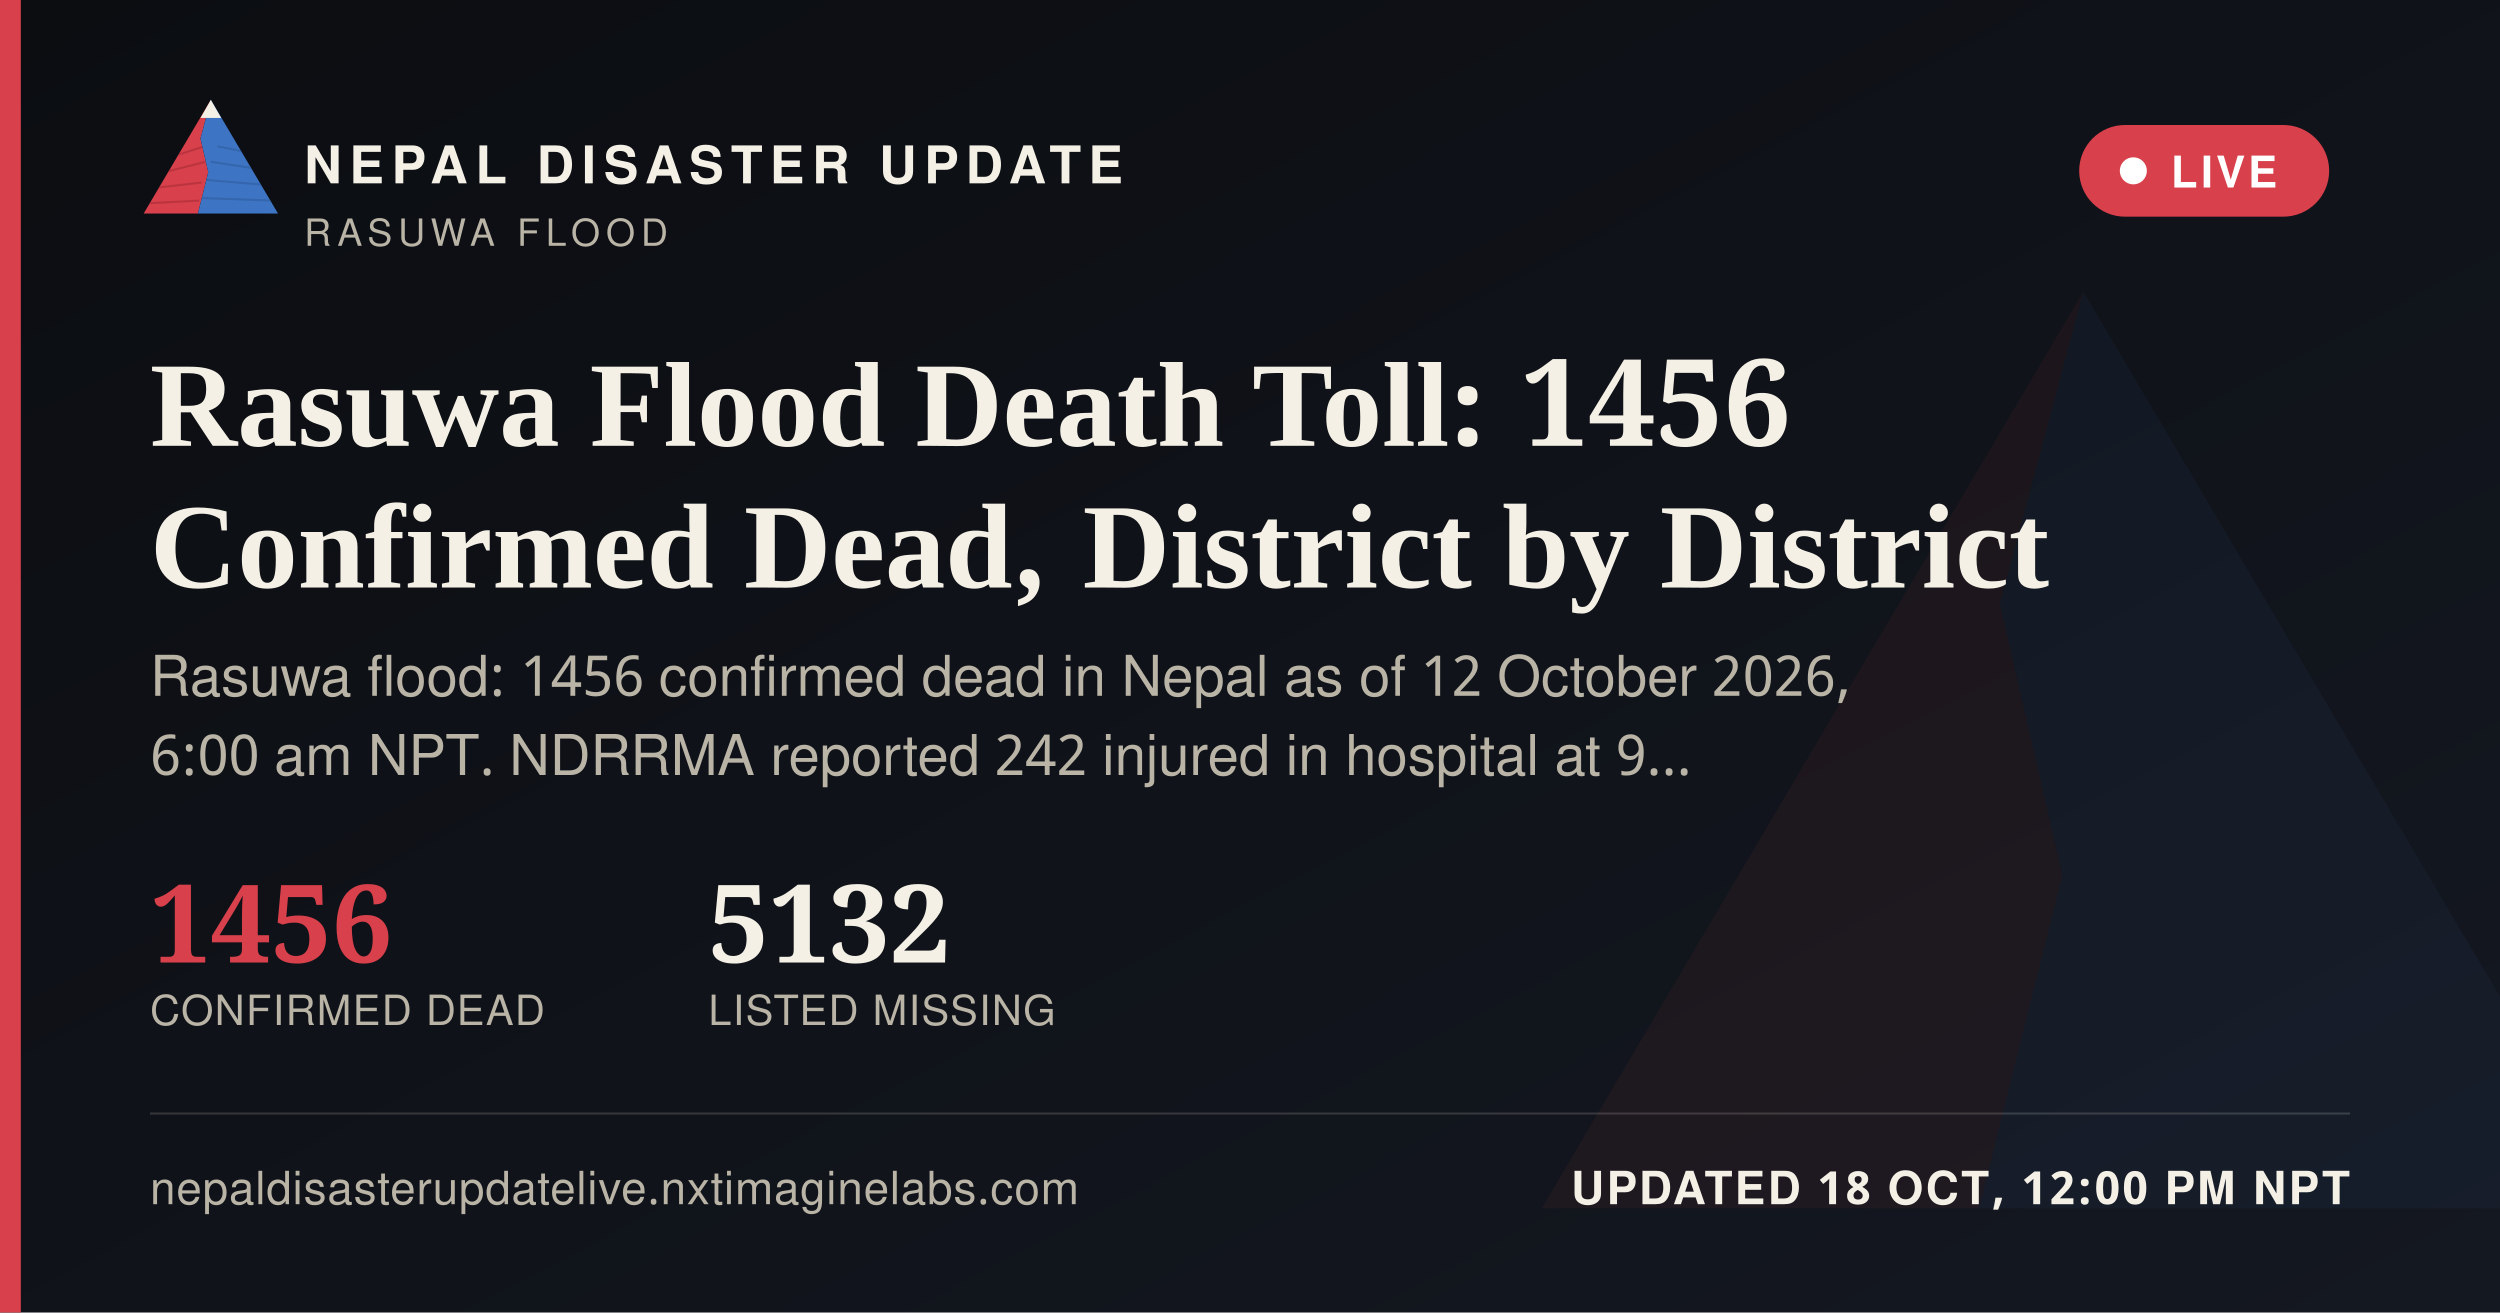
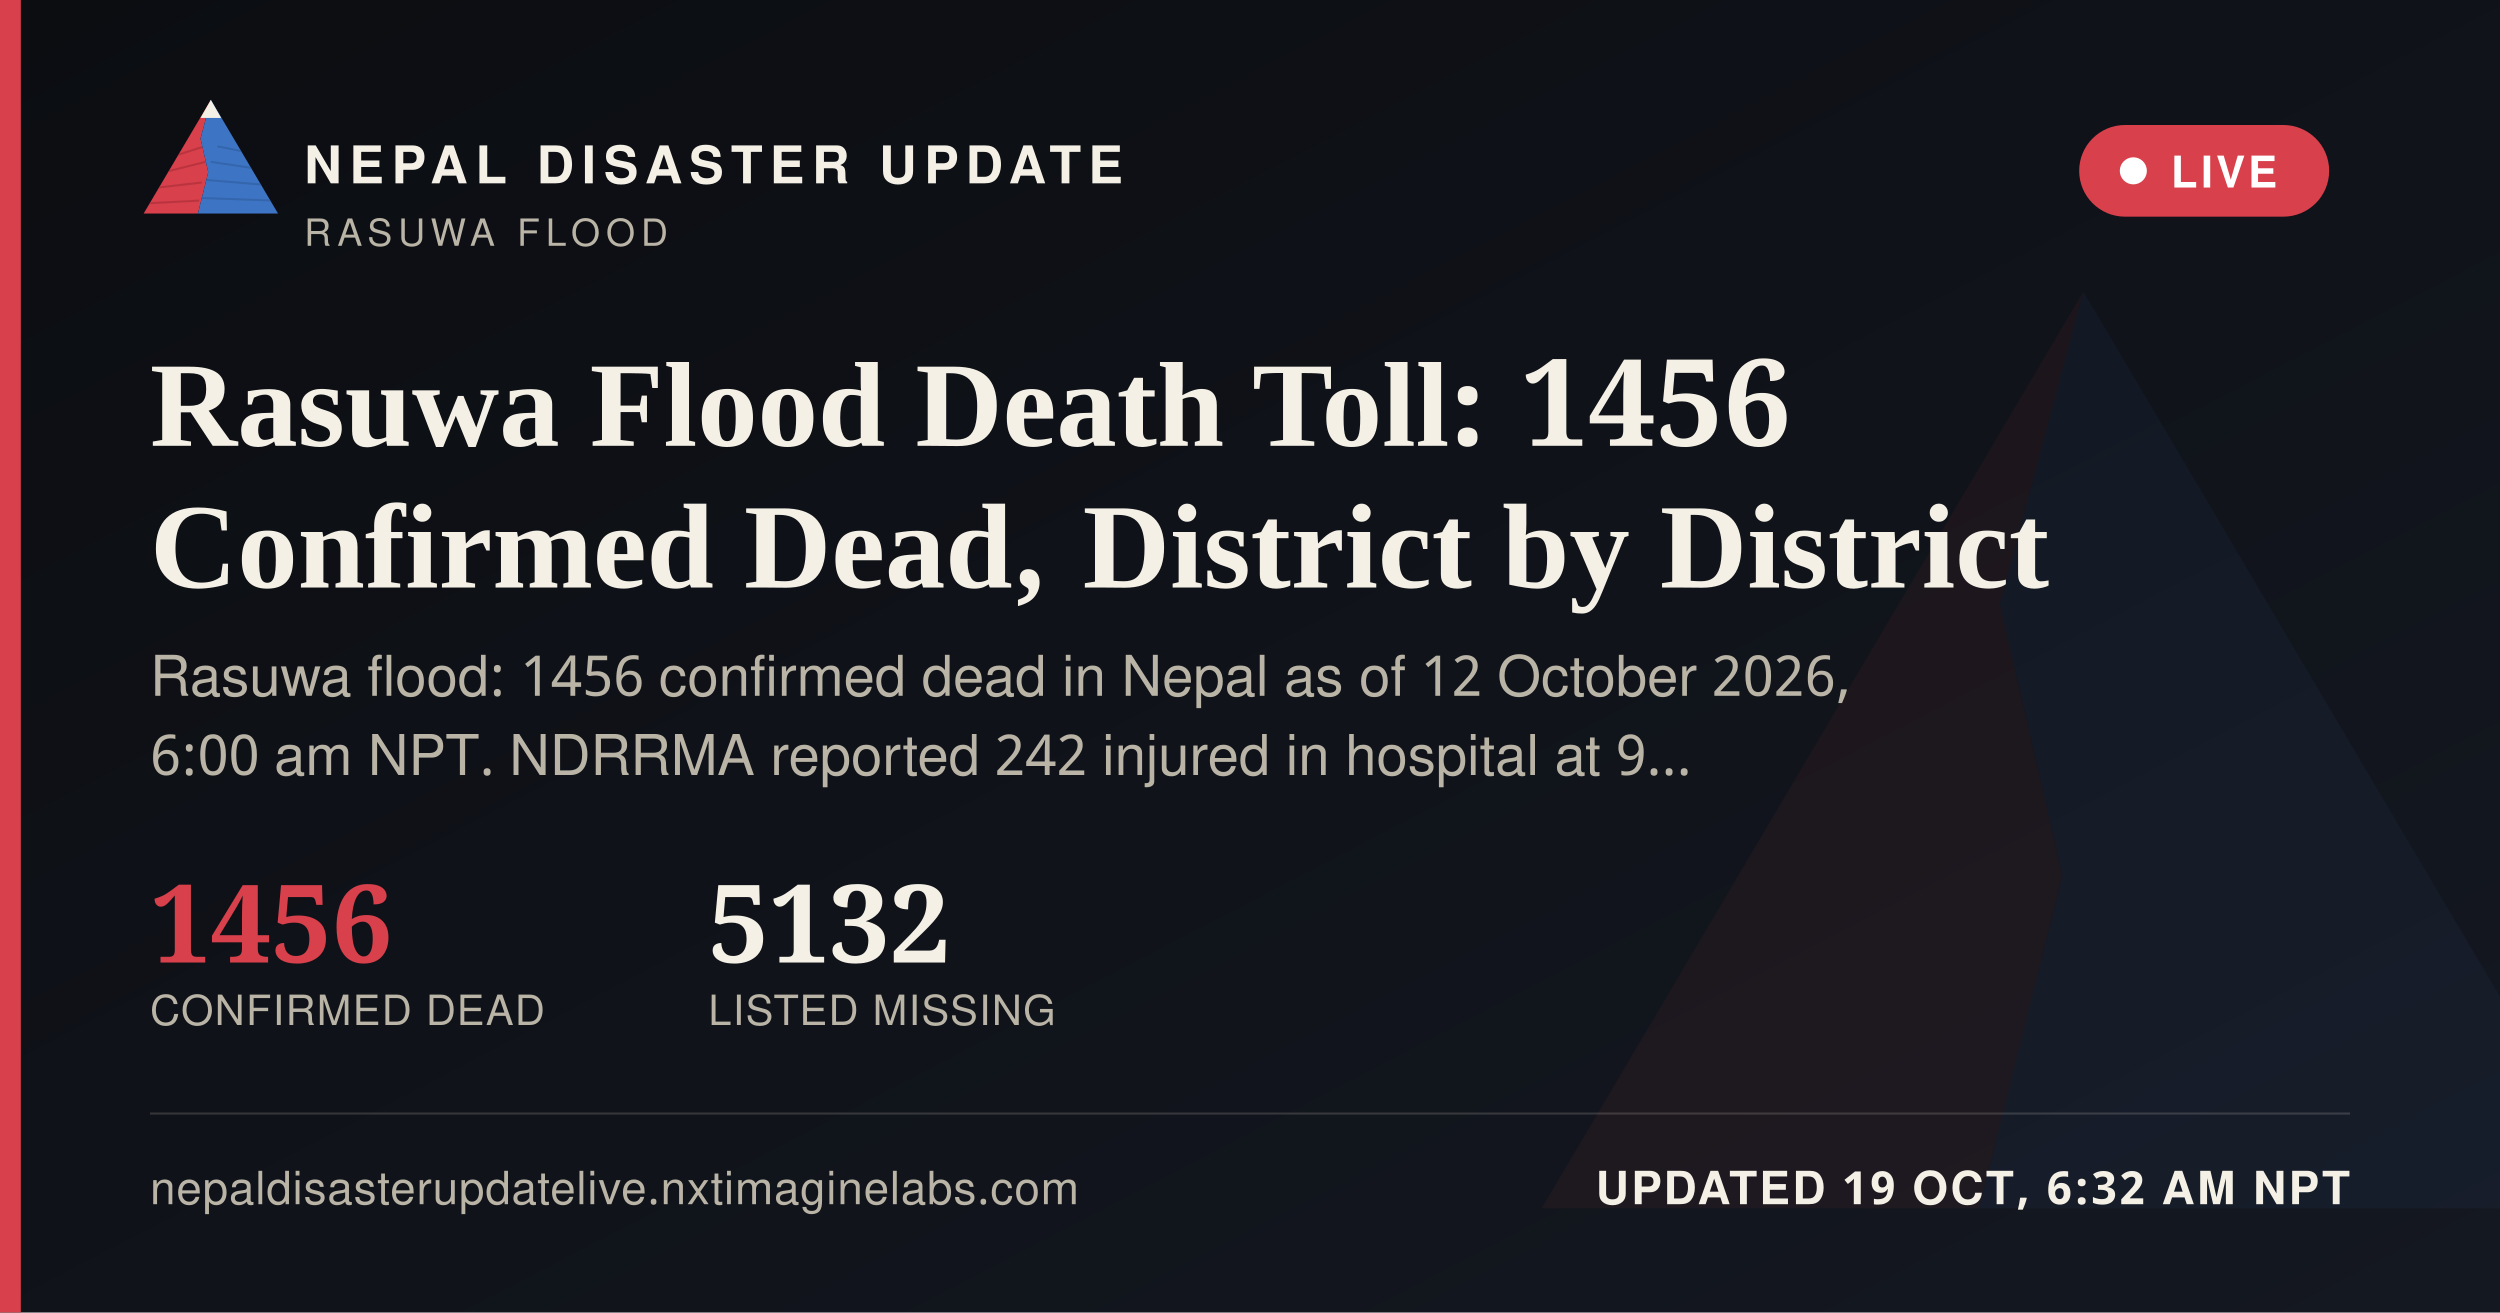
<svg xmlns="http://www.w3.org/2000/svg" width="1200" height="630" viewBox="0 0 1200 630">
  <defs>
    <linearGradient id="ogbg" x1="0" y1="0" x2="1" y2="1">
      <stop offset="0" stop-color="#0B0D11" />
      <stop offset="1" stop-color="#141821" />
    </linearGradient>
  </defs>
  <rect width="1200" height="630" fill="url(#ogbg)" />
  <g transform="translate(700,60) scale(5)" opacity="0.06">
    <polygon points="60,16 52,46 58,72 50,104 8,104" fill="#D8404B" />
    <polygon points="60,16 112,104 50,104 58,72 52,46" fill="#3D74C4" />
  </g>
  <rect x="0" y="0" width="10" height="630" fill="#D8404B" />
  <g transform="translate(64,38) scale(0.62)">
    <g>
      <defs>
        <clipPath id="ogLc">
          <polygon points="60,16 52,46 58,72 50,104 8,104" />
        </clipPath>
        <clipPath id="ogRc">
          <polygon points="60,16 112,104 50,104 58,72 52,46" />
        </clipPath>
      </defs>
      <polygon points="60,16 52,46 58,72 50,104 8,104" fill="#D8404B" />
      <g clip-path="url(#ogLc)" stroke="#A32A34" stroke-width="1.6" fill="none" opacity="0.55">
        <path d="M30,60 L55,52" />
        <path d="M24,72 L56,64" />
        <path d="M18,84 L53,80" />
        <path d="M13,96 L51,94" />
      </g>
      <polygon points="60,16 112,104 50,104 58,72 52,46" fill="#3D74C4" />
      <g clip-path="url(#ogRc)" stroke="#2A5793" stroke-width="1.6" fill="none" opacity="0.5">
        <path d="M65,52 L95,58" />
        <path d="M60,64 L100,70" />
        <path d="M56,78 L104,82" />
        <path d="M52,92 L108,94" />
      </g>
      <polygon points="60,16 52,30 68,30" fill="#F4F0E6" />
    </g>
  </g>
  <text x="146" y="88" font-family="'Public Sans', 'Noto Sans Devanagari', 'Helvetica Neue', Helvetica, Arial, sans-serif" font-size="25" font-weight="800" letter-spacing="3.6" fill="#F4F0E6">NEPAL DISASTER UPDATE</text>
  <text x="146" y="118" font-family="'Public Sans', 'Noto Sans Devanagari', 'Helvetica Neue', Helvetica, Arial, sans-serif" font-size="18" letter-spacing="2.8" fill="#B9B4A6">RASUWA FLOOD</text>
  <g>
    <rect x="998" y="60" width="120" height="44" rx="22" fill="#D8404B" stroke="none" />
    <circle cx="1024" cy="82" r="6.5" fill="#FFFFFF" />
    <text x="1042" y="90" font-family="'Public Sans', 'Noto Sans Devanagari', 'Helvetica Neue', Helvetica, Arial, sans-serif" font-size="21" font-weight="700" letter-spacing="1.6" fill="#FFFFFF">LIVE</text>
  </g>
  <text x="72" y="214" font-family="Newsreader, 'Noto Serif Devanagari', Georgia, 'Times New Roman', serif" font-size="58" font-weight="600" fill="#F4F0E6">Rasuwa Flood Death Toll: 1456</text>
  <text x="72" y="282" font-family="Newsreader, 'Noto Serif Devanagari', Georgia, 'Times New Roman', serif" font-size="58" font-weight="600" fill="#F4F0E6">Confirmed Dead, District by District</text>
  <text x="72" y="334" font-family="'Public Sans', 'Noto Sans Devanagari', 'Helvetica Neue', Helvetica, Arial, sans-serif" font-size="27" fill="#B9B4A6">Rasuwa flood: 1456 confirmed dead in Nepal as of 12 October 2026,</text>
  <text x="72" y="372" font-family="'Public Sans', 'Noto Sans Devanagari', 'Helvetica Neue', Helvetica, Arial, sans-serif" font-size="27" fill="#B9B4A6">6:00 am NPT. NDRRMA reported 242 injured in hospital at 9…</text>
  <g transform="translate(72,462)">
    <text x="0" y="0" font-family="Newsreader, 'Noto Serif Devanagari', Georgia, 'Times New Roman', serif" font-size="52" font-weight="600" fill="#D8404B">1456</text>
    <text x="0" y="30" font-family="'Public Sans', 'Noto Sans Devanagari', 'Helvetica Neue', Helvetica, Arial, sans-serif" font-size="20" letter-spacing="0.6" fill="#B9B4A6">CONFIRMED DEAD</text>
    <text x="268" y="0" font-family="Newsreader, 'Noto Serif Devanagari', Georgia, 'Times New Roman', serif" font-size="52" font-weight="600" fill="#F4F0E6">5132</text>
    <text x="268" y="30" font-family="'Public Sans', 'Noto Sans Devanagari', 'Helvetica Neue', Helvetica, Arial, sans-serif" font-size="20" letter-spacing="0.6" fill="#B9B4A6">LISTED MISSING</text>
  </g>
  <rect x="72" y="534" width="1056" height="1" fill="rgba(244,240,230,0.16)" />
  <text x="72" y="578" font-family="'Public Sans', 'Noto Sans Devanagari', 'Helvetica Neue', Helvetica, Arial, sans-serif" font-size="22" fill="#B9B4A6" letter-spacing="0.4">nepaldisasterupdatelive.nxtimaginelabs.com</text>
-   <text x="1128" y="578" text-anchor="end" font-family="'Public Sans', 'Noto Sans Devanagari', 'Helvetica Neue', Helvetica, Arial, sans-serif" font-size="22" font-weight="700" letter-spacing="1.2" fill="#F4F0E6">UPDATED 18 OCT, 12:00 PM NPT</text>
+   <text x="1128" y="578" text-anchor="end" font-family="'Public Sans', 'Noto Sans Devanagari', 'Helvetica Neue', Helvetica, Arial, sans-serif" font-size="22" font-weight="700" letter-spacing="1.2" fill="#F4F0E6">UPDATED 19 OCT, 6:32 AM NPT</text>
</svg>
